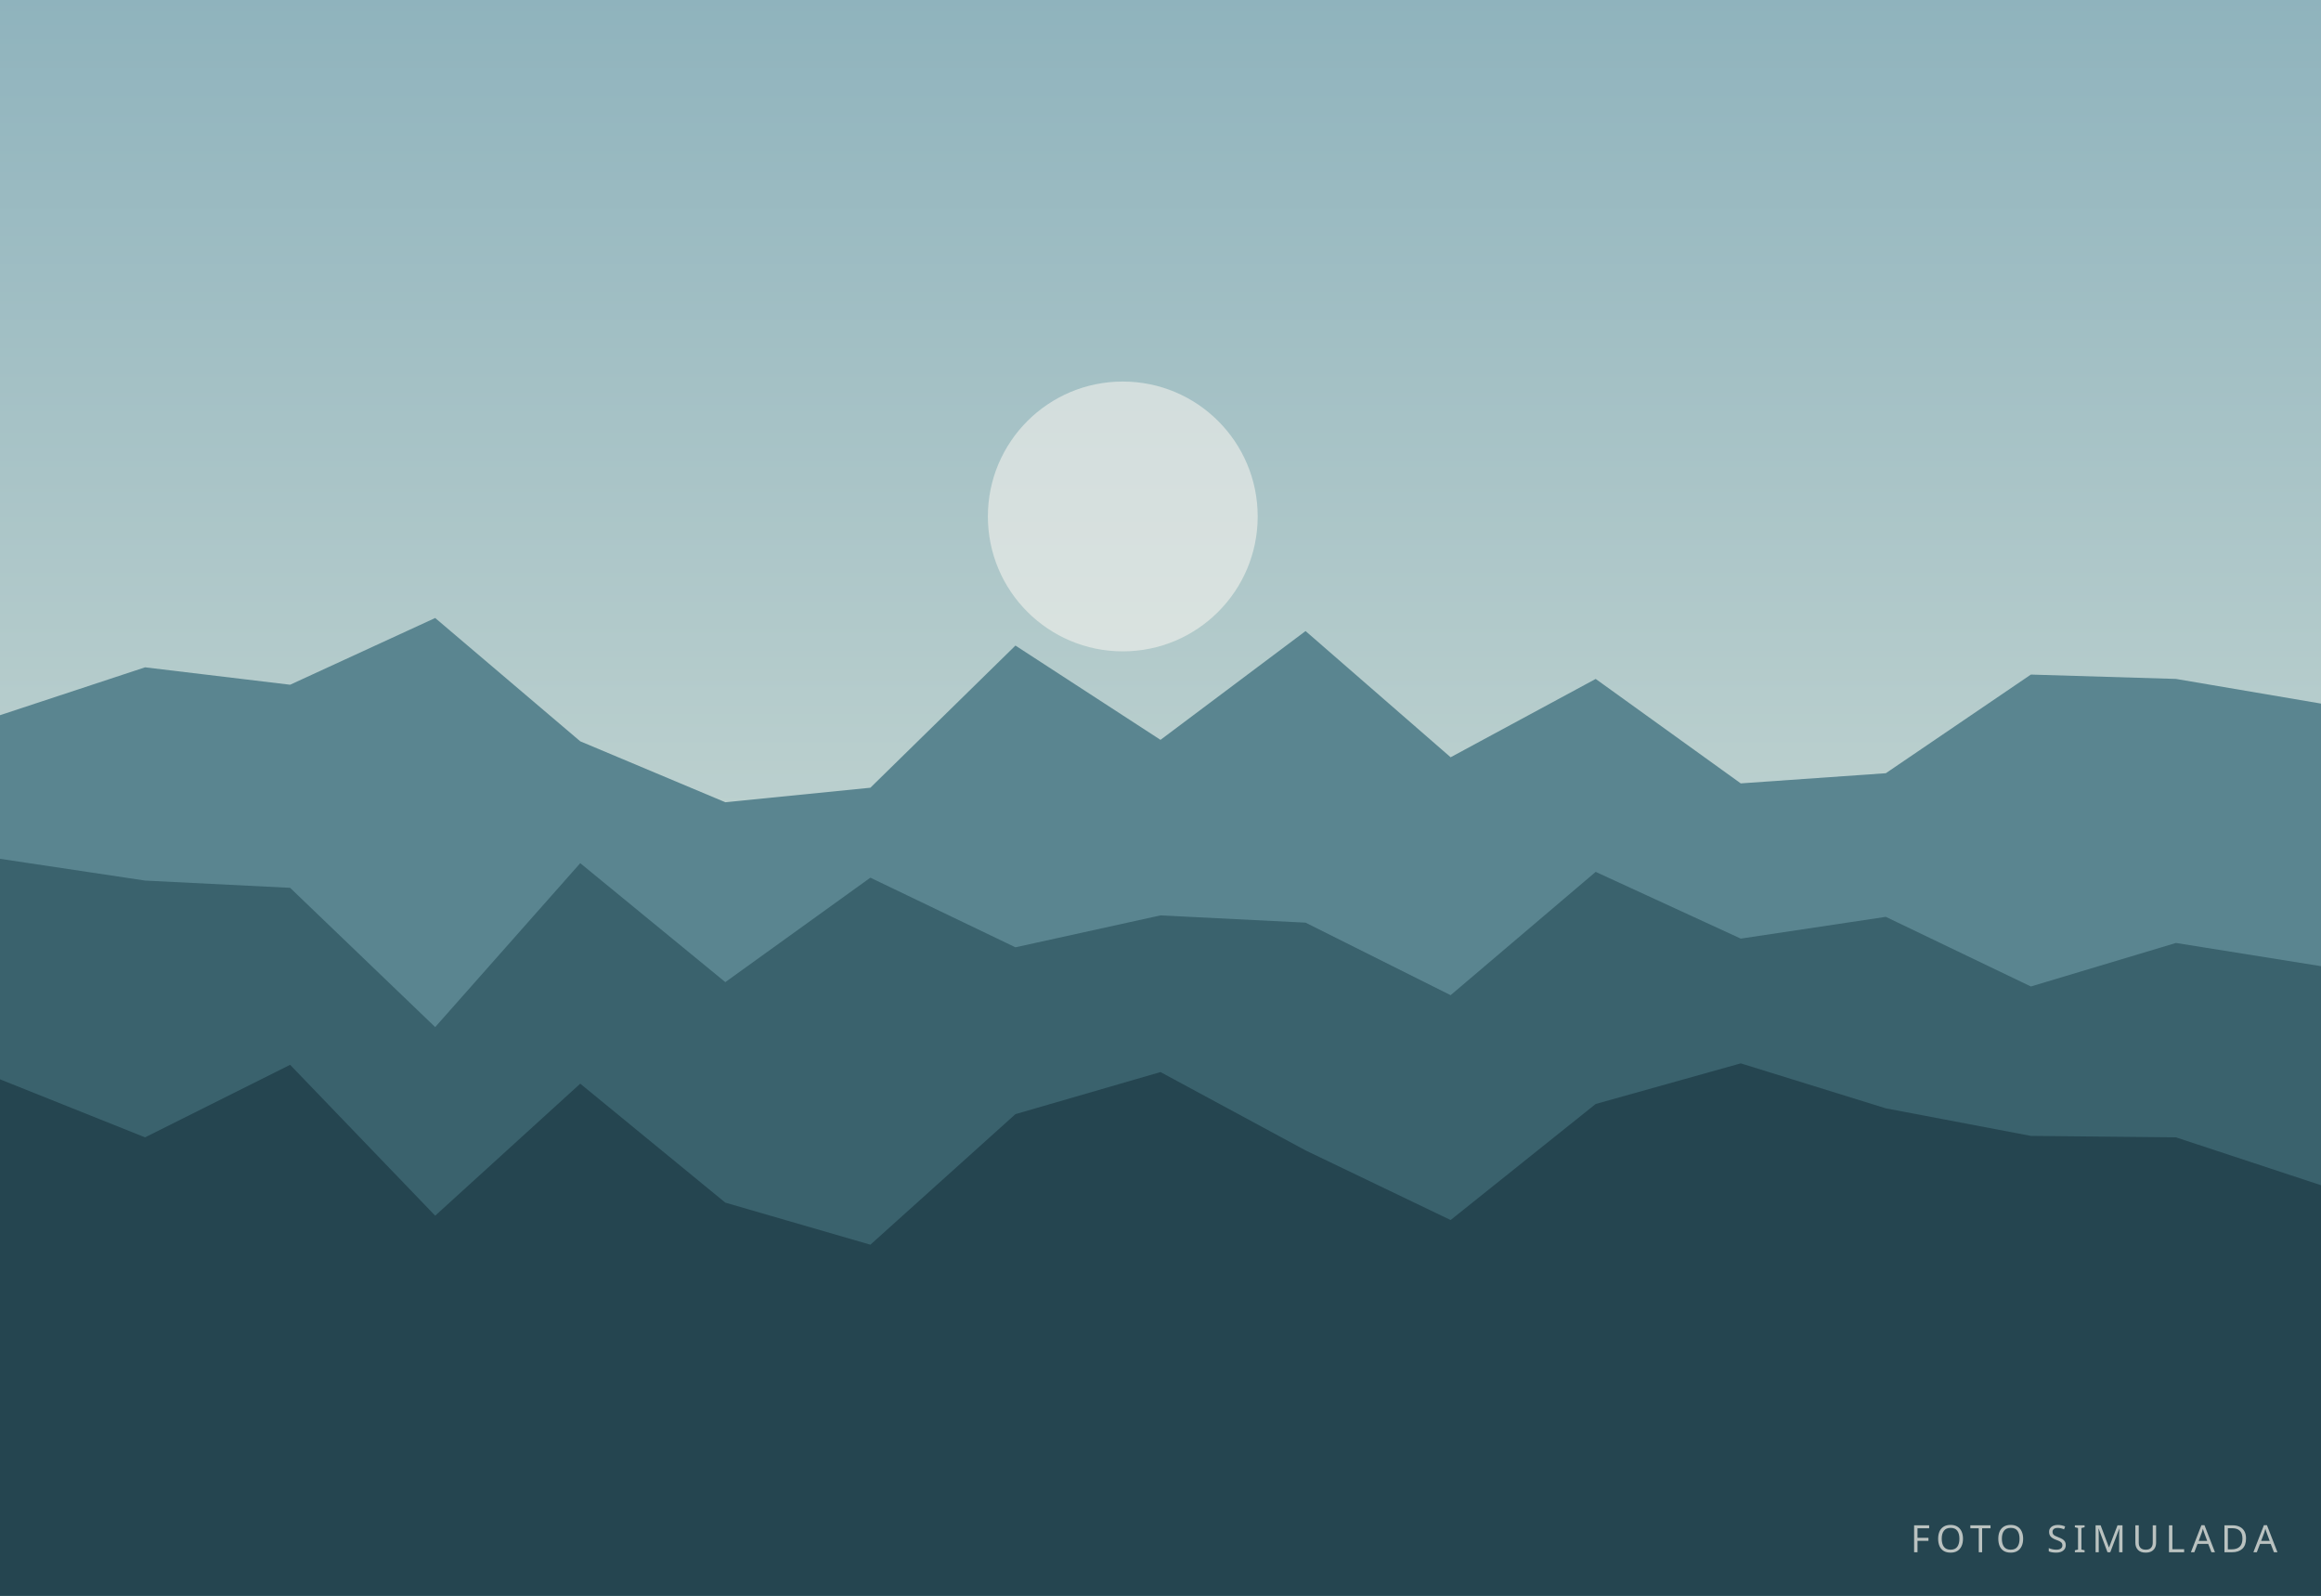
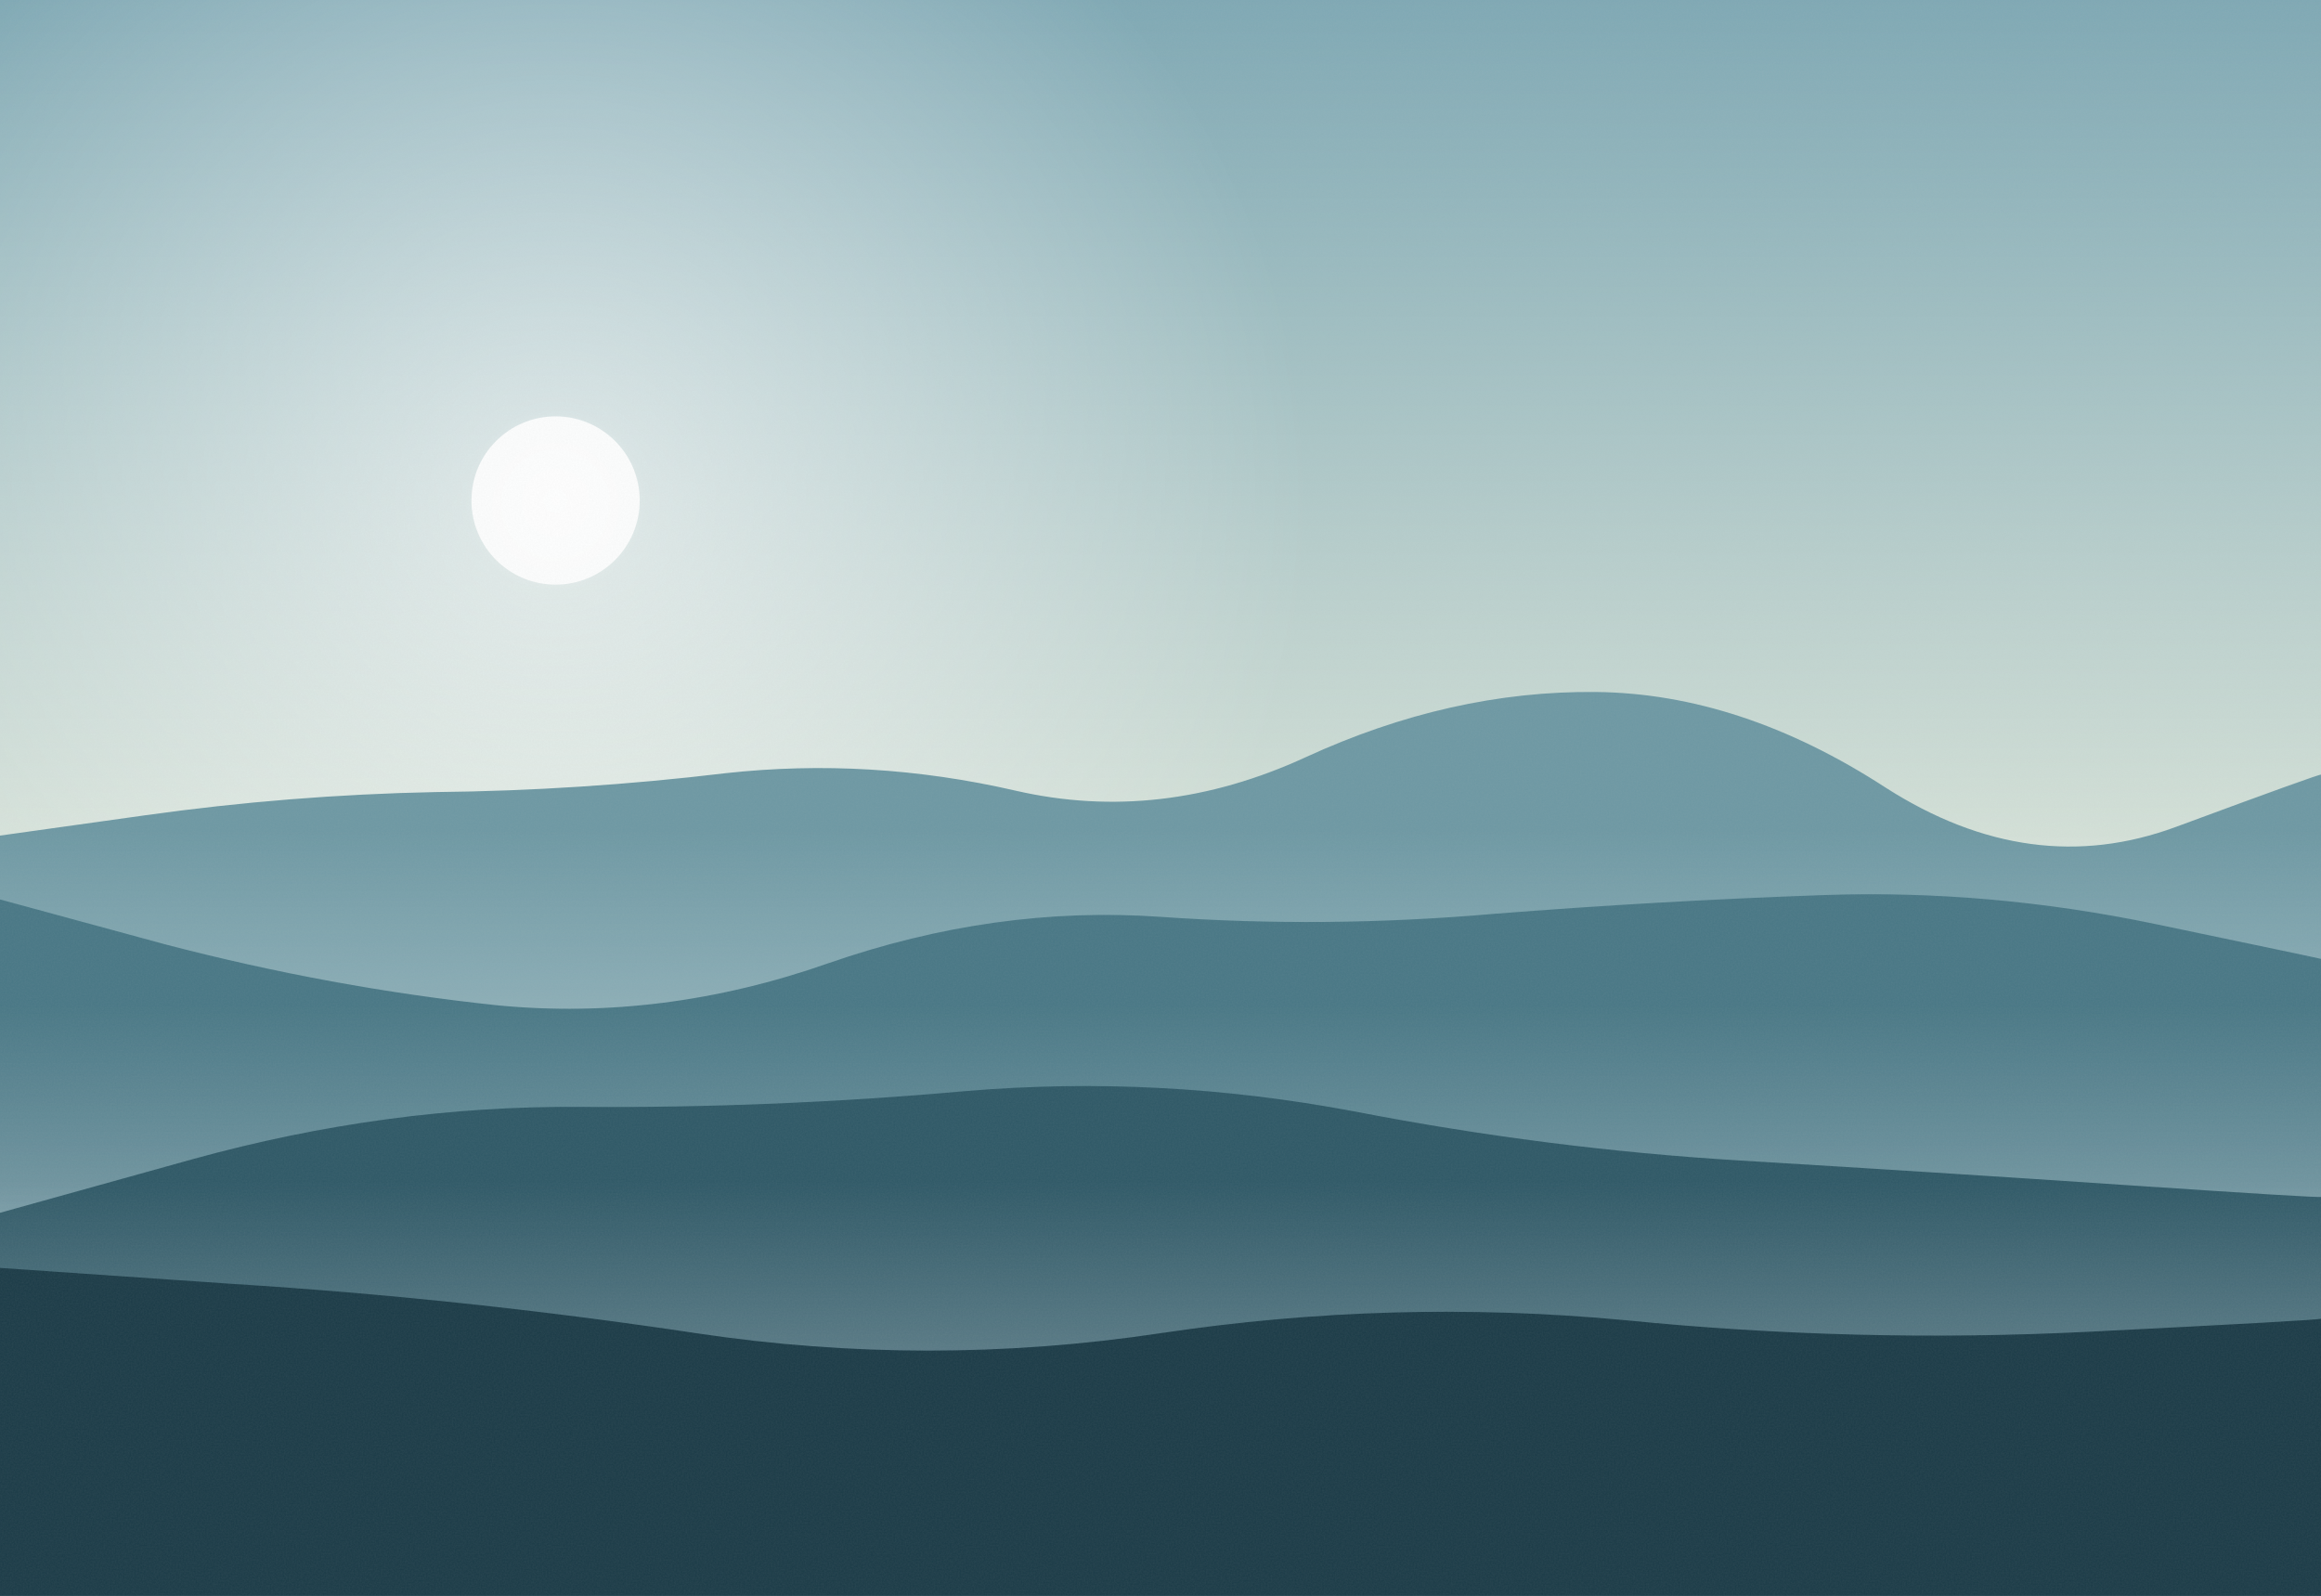
<svg xmlns="http://www.w3.org/2000/svg" viewBox="0 0 1600 1100" preserveAspectRatio="xMidYMid slice">
  <defs>
-     <linearGradient id="g" x1="0" y1="0" x2="0" y2="1">
-       <stop offset="0" stop-color="#8fb3bd" />
-       <stop offset="1" stop-color="#e6ecdf" />
+     <linearGradient id="sky" x1="0" y1="0" x2="0" y2="1">
+       <stop offset="0" stop-color="#7ea8b4" />
+       <stop offset=".65" stop-color="#e8eee0" />
+       <stop offset="1" stop-color="#e8eee0" />
    </linearGradient>
+     <radialGradient id="sun" cx="383" cy="345" r="520" gradientUnits="userSpaceOnUse">
+       <stop offset="0" stop-color="#ffffff" stop-opacity=".95" />
+       <stop offset=".12" stop-color="#ffffff" stop-opacity=".55" />
+       <stop offset="1" stop-color="#ffffff" stop-opacity="0" />
+     </radialGradient>
+     <linearGradient id="mist" x1="0" y1="0" x2="0" y2="1">
+       <stop offset="0" stop-color="#fff" stop-opacity="0" />
+       <stop offset="1" stop-color="#fff" stop-opacity=".38" />
+     </linearGradient>
+     <filter id="n" x="0" y="0" width="100%" height="100%">
+       <feTurbulence type="fractalNoise" baseFrequency=".9" numOctaves="2" seed="4" />
+       <feColorMatrix values="0 0 0 0 .5  0 0 0 0 .5  0 0 0 0 .5  0 0 0 .55 0" />
+     </filter>
  </defs>
-   <rect width="1600" height="1100" fill="url(#g)" />
-   <circle cx="774" cy="356" r="93" fill="#F9F6F0" opacity=".55" />
-   <polygon points="0,1100 0,493 100,460 200,472 300,426 400,511 500,553 600,543 700,445 800,510 900,435 1000,522 1100,468 1200,540 1300,533 1400,465 1500,468 1600,485 1600,1100" fill="#5a8590" />
-   <polygon points="0,1100 0,592 100,607 200,612 300,708 400,595 500,677 600,605 700,653 800,631 900,636 1000,686 1100,601 1200,647 1300,632 1400,680 1500,650 1600,666 1600,1100" fill="#3a626d" />
-   <polygon points="0,1100 0,744 100,784 200,734 300,838 400,747 500,829 600,858 700,768 800,739 900,793 1000,841 1100,761 1200,733 1300,764 1400,783 1500,784 1600,817 1600,1100" fill="#254550" />
-   <text x="1570" y="1070" text-anchor="end" font-family="sans-serif" font-size="26" letter-spacing="4" fill="#F9F6F0" opacity=".7">FOTO SIMULADA</text>
+   <rect width="1600" height="1100" fill="url(#sky)" />
+   <rect width="1600" height="1100" fill="url(#sun)" />
+   <circle cx="383" cy="345" r="58" fill="#ffffff" opacity=".9" />
+   <path d="M0,1100 L0,576 Q0,576 100,562 Q200,548 300,546 Q400,545 500,533 Q600,522 700,545 Q800,568 900,522 Q1000,476 1100,477 Q1200,478 1300,543 Q1400,607 1500,570 T1600,534 L1600,1100 Z" fill="#6d98a3" />
+   <rect y="572" width="1600" height="220" fill="url(#mist)" />
+   <path d="M0,1100 L0,620 Q0,620 114,651 Q229,681 343,693 Q457,704 571,664 Q686,624 800,632 Q914,640 1029,630 Q1143,621 1257,617 Q1371,613 1486,637 T1600,661 L1600,1100 Z" fill="#487785" />
+   <rect y="693" width="1600" height="220" fill="url(#mist)" />
+   <path d="M0,1100 L0,836 Q0,836 133,799 Q267,762 400,763 Q533,764 667,752 Q800,741 933,766 Q1067,792 1200,800 Q1333,808 1467,817 T1600,825 L1600,1100 Z" fill="#2e5866" />
+   <rect y="814" width="1600" height="220" fill="url(#mist)" />
+   <path d="M0,1100 L0,874 Q0,874 160,885 Q320,895 480,919 Q640,943 800,919 Q960,895 1120,910 Q1280,926 1440,918 T1600,909 L1600,1100 Z" fill="#1b3b47" />
+   <rect width="1600" height="1100" filter="url(#n)" opacity=".16" />
</svg>
